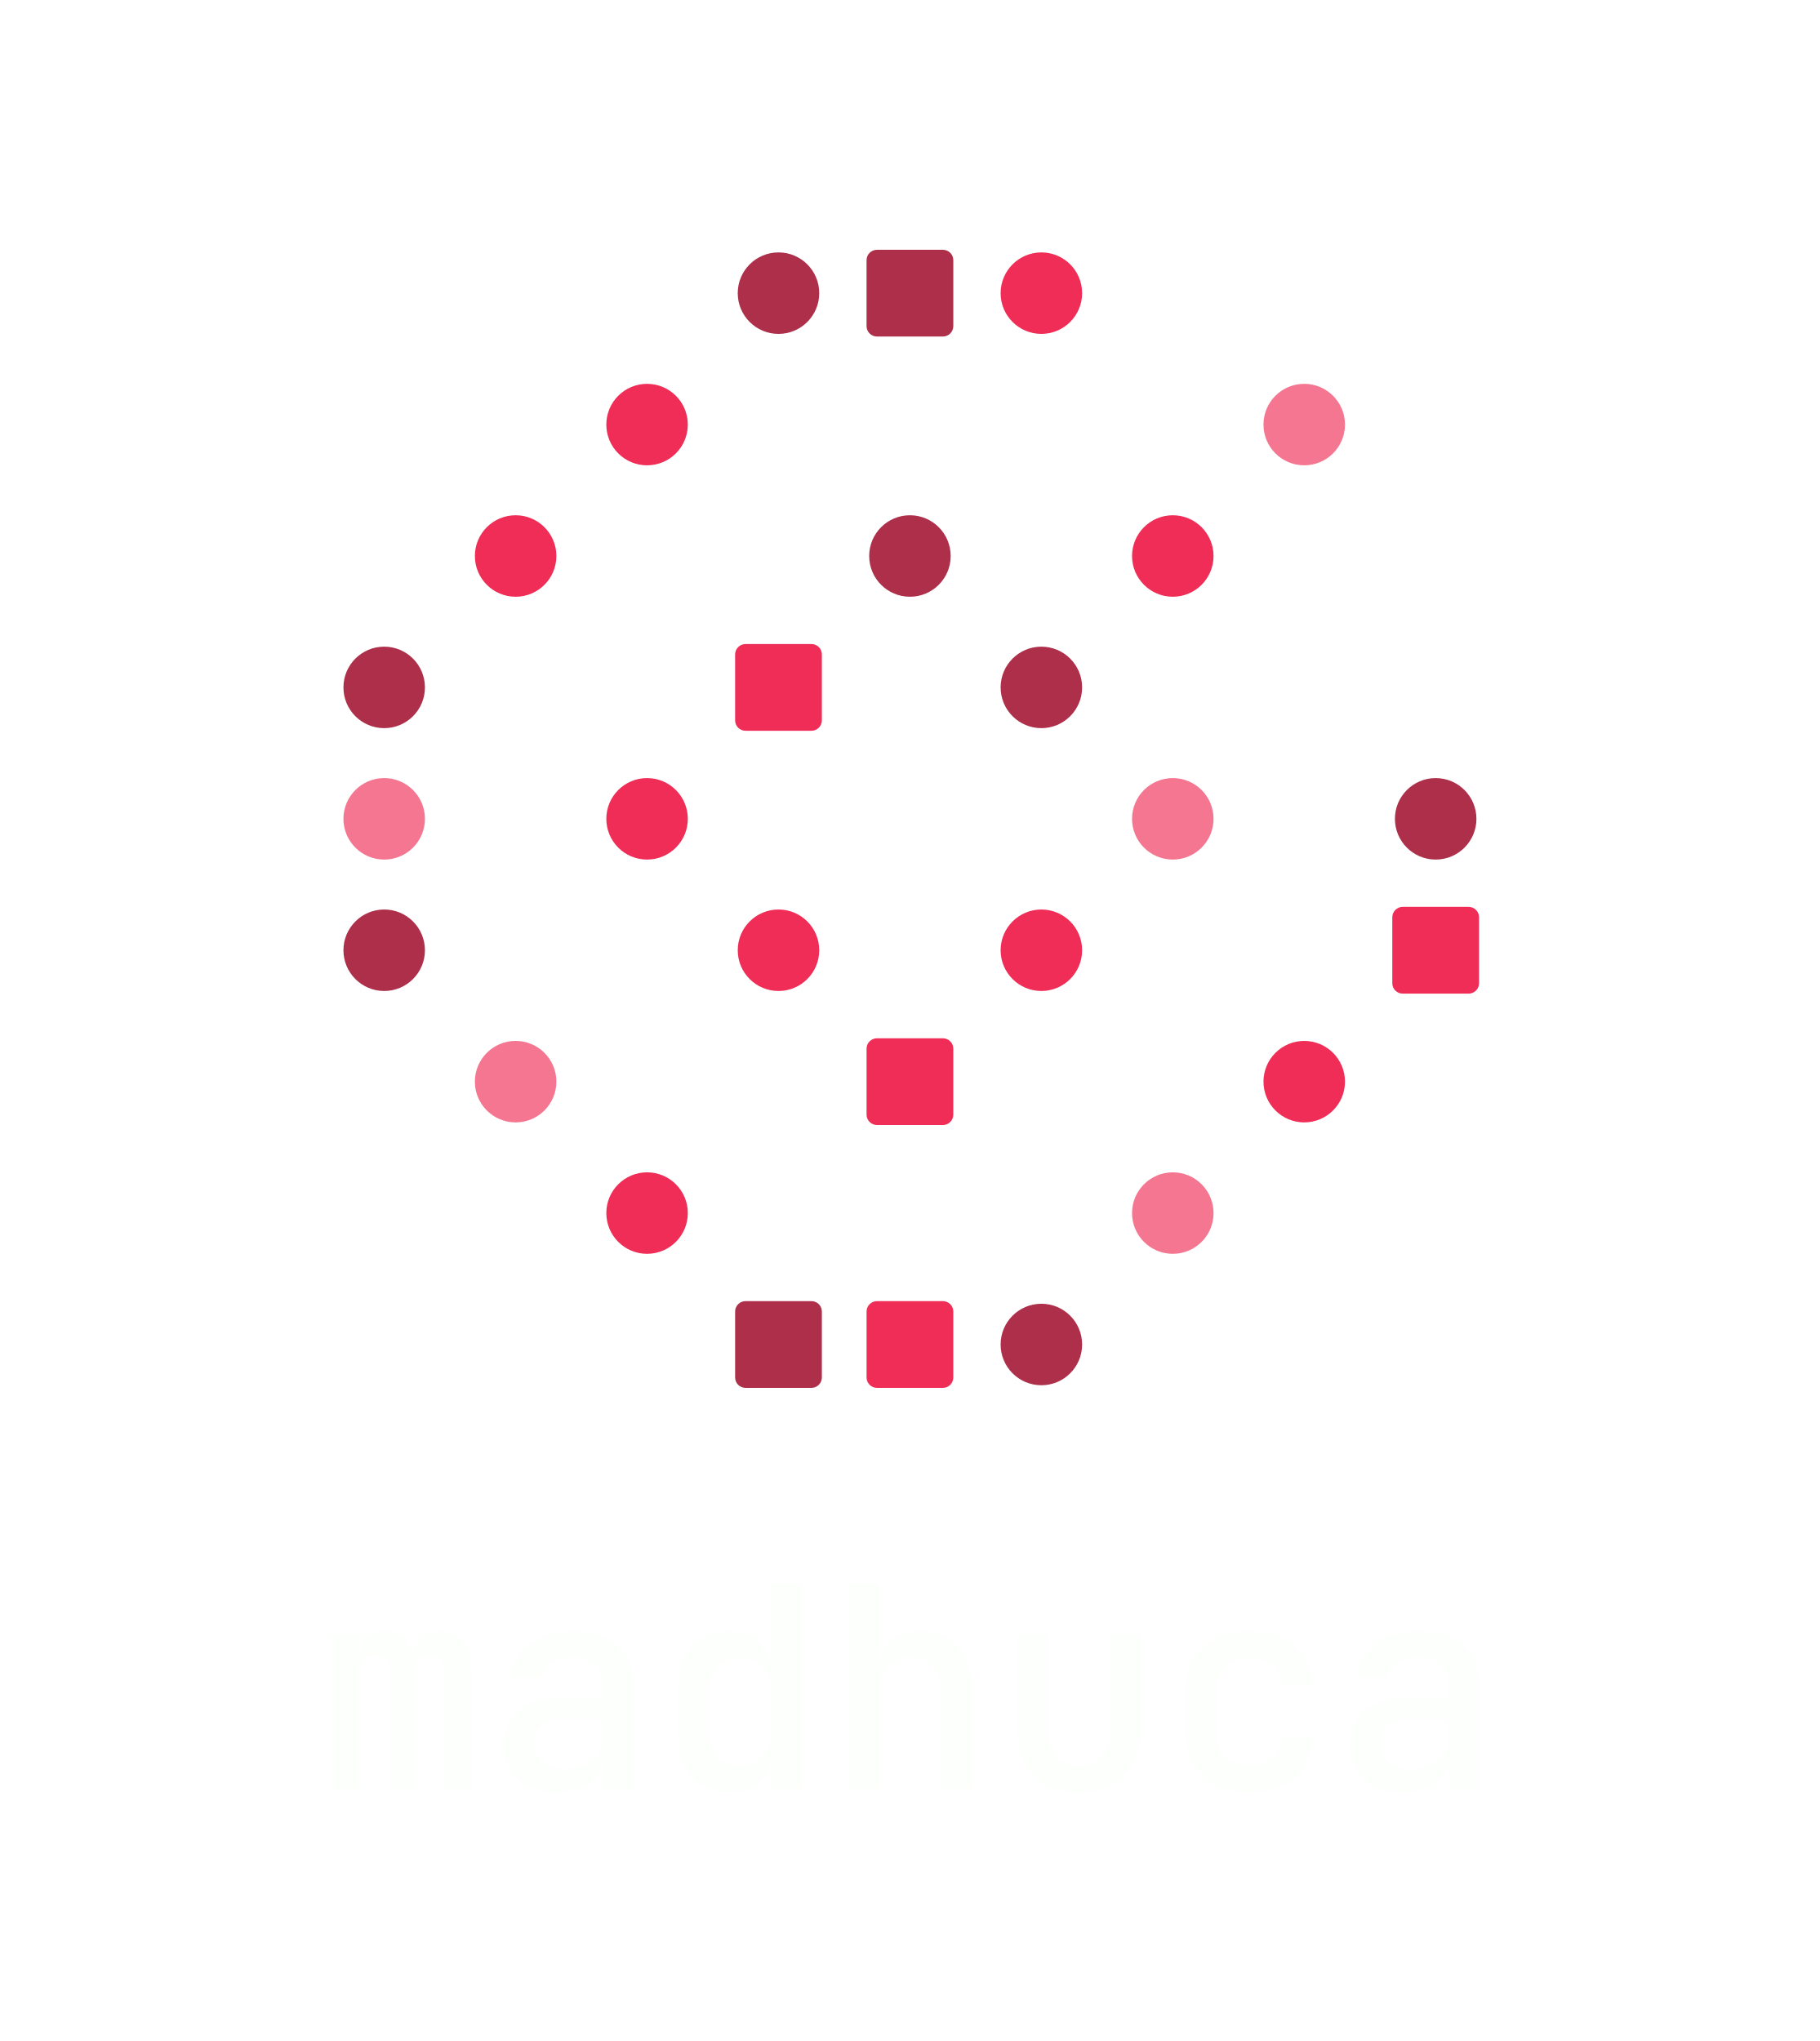
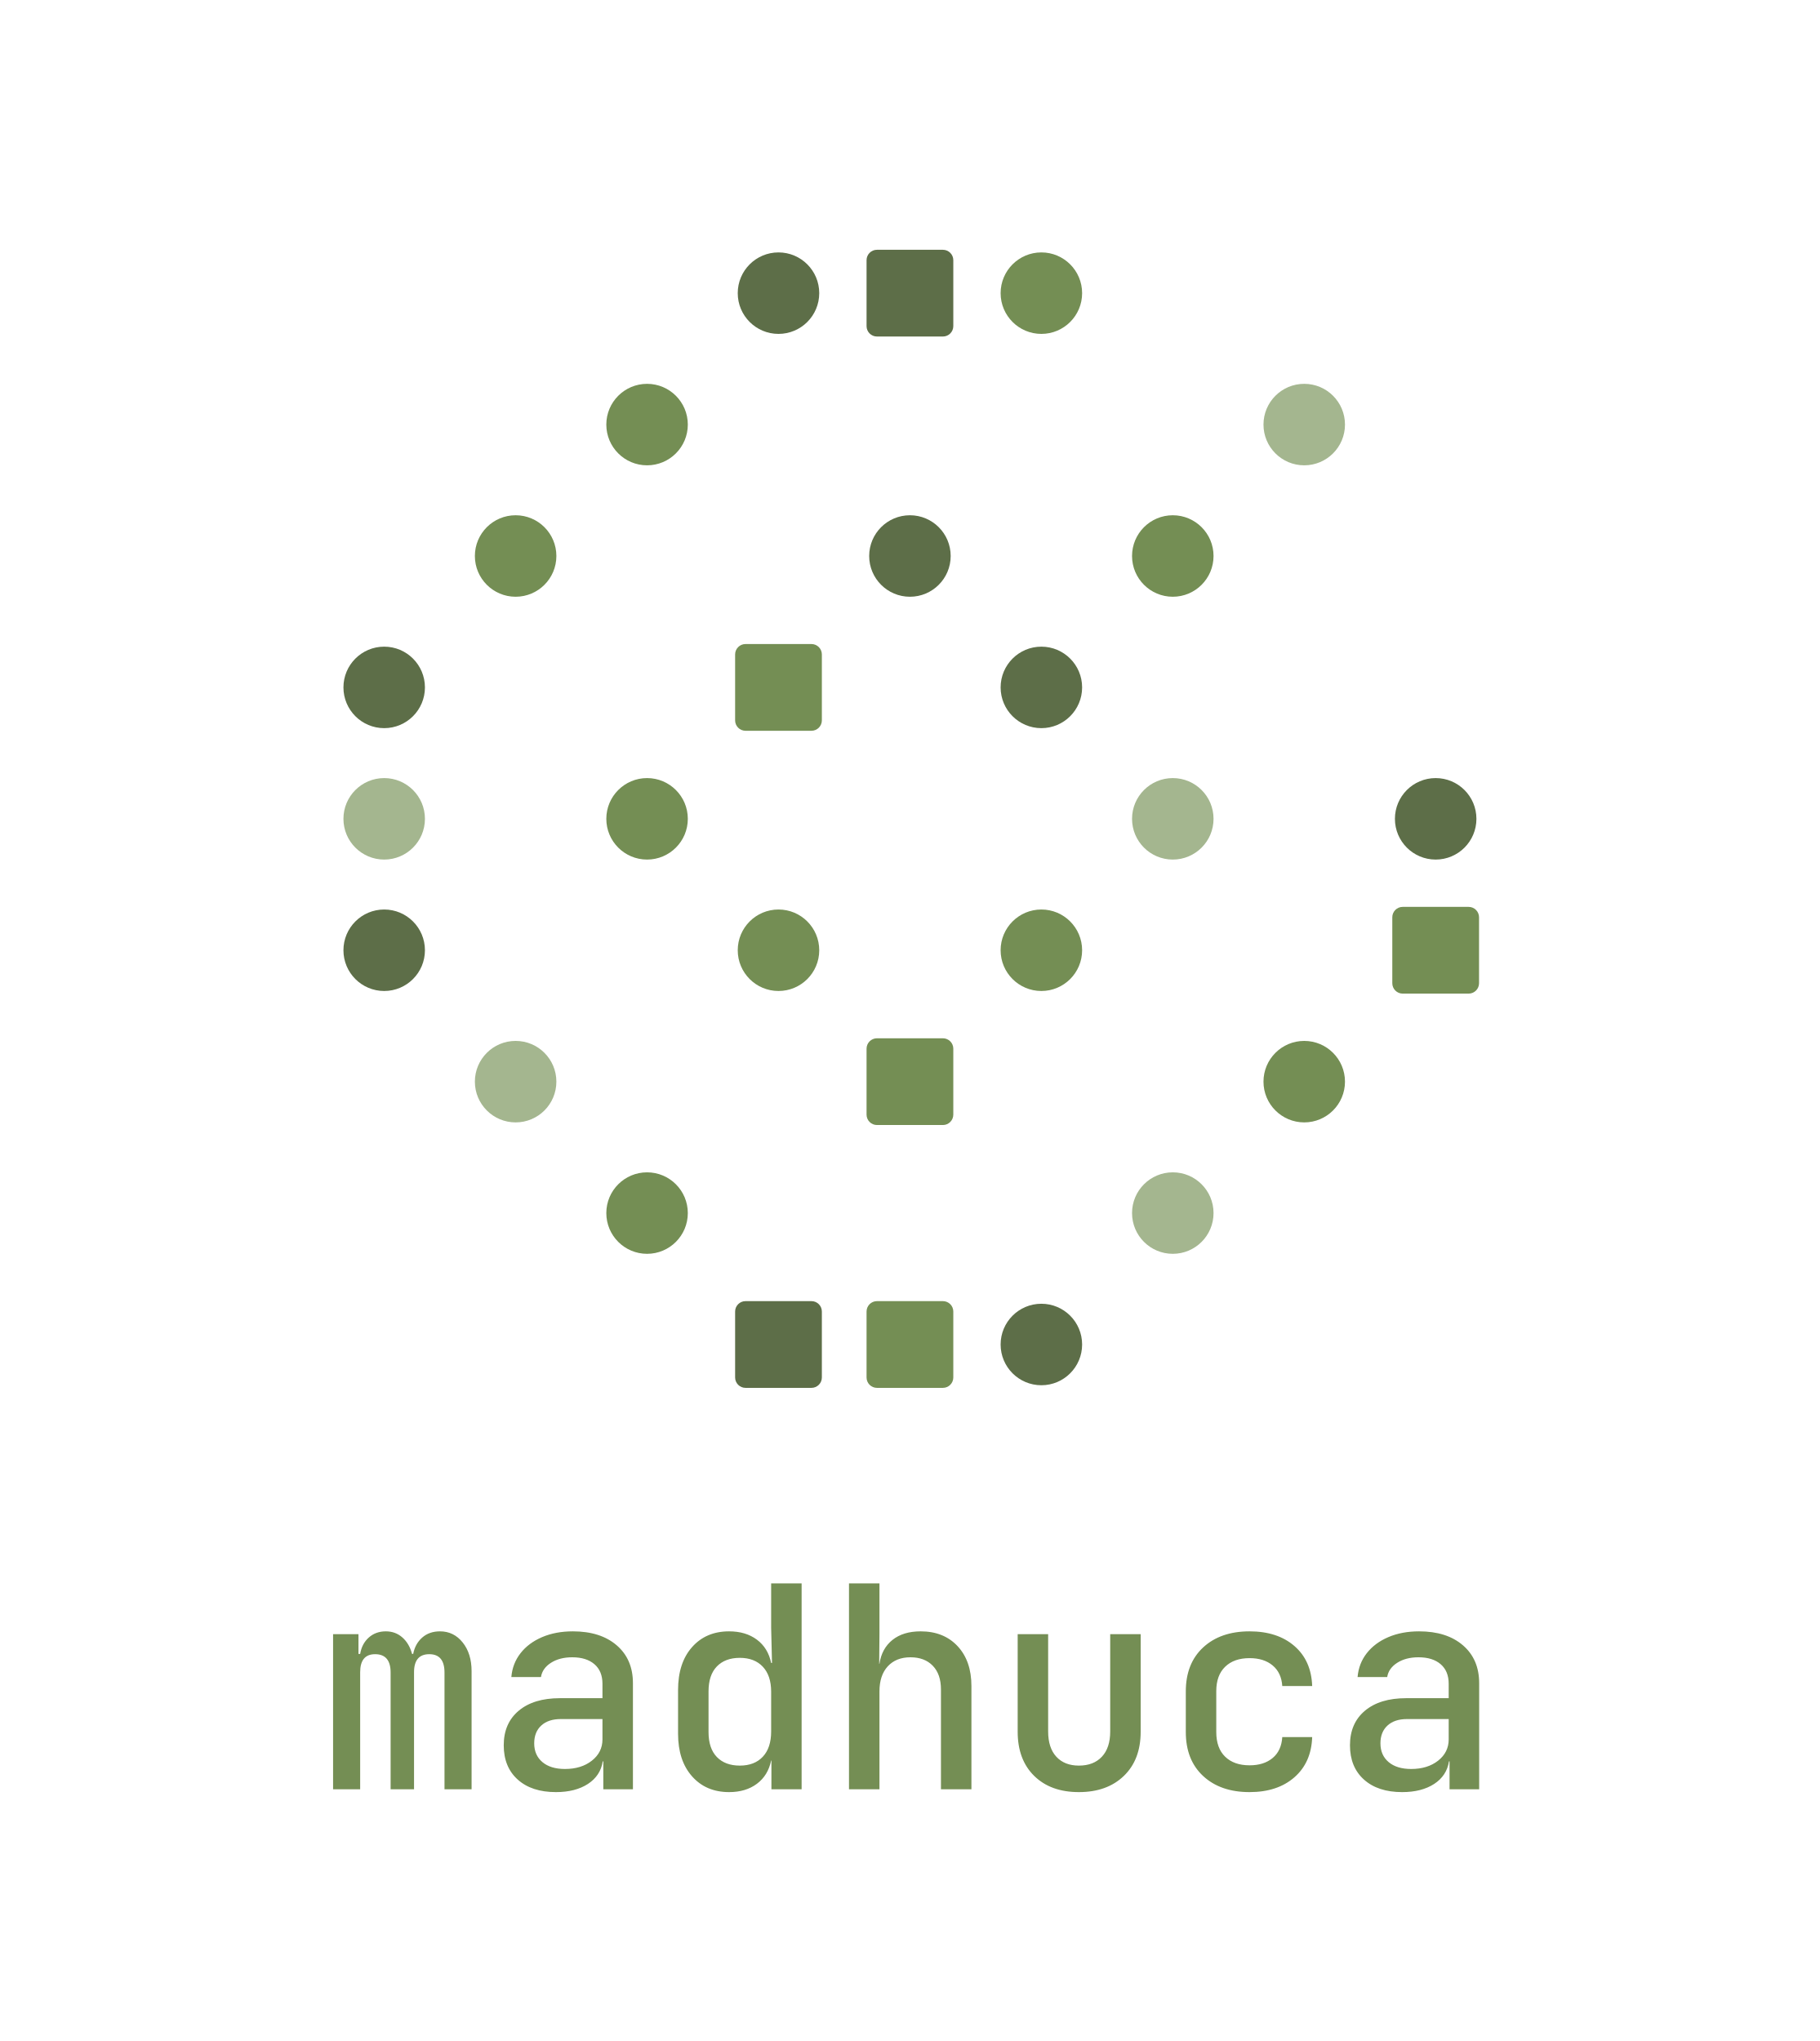
<svg xmlns="http://www.w3.org/2000/svg" viewBox="0 0 1200 1346" width="1200" height="1346">
-   <circle cx="513.33" cy="193.33" r="26.87" fill="#AD2F4A" />
-   <rect x="571.40" y="164.73" width="57.20" height="57.20" rx="6.86" fill="#AD2F4A" />
-   <circle cx="686.67" cy="193.33" r="26.87" fill="#EF2D56" />
-   <circle cx="426.67" cy="280.00" r="26.87" fill="#EF2D56" />
-   <circle cx="340.00" cy="366.67" r="26.87" fill="#EF2D56" />
-   <circle cx="253.33" cy="453.33" r="26.87" fill="#AD2F4A" />
-   <circle cx="253.33" cy="540.00" r="26.87" fill="#F47690" />
-   <circle cx="253.33" cy="626.67" r="26.87" fill="#AD2F4A" />
-   <circle cx="340.00" cy="713.33" r="26.87" fill="#F47690" />
-   <circle cx="426.67" cy="800.00" r="26.87" fill="#EF2D56" />
-   <rect x="484.73" y="858.07" width="57.20" height="57.20" rx="6.86" fill="#AD2F4A" />
-   <rect x="571.40" y="858.07" width="57.20" height="57.20" rx="6.86" fill="#EF2D56" />
-   <circle cx="686.67" cy="886.67" r="26.87" fill="#AD2F4A" />
-   <circle cx="773.33" cy="800.00" r="26.87" fill="#F47690" />
-   <circle cx="860.00" cy="713.33" r="26.87" fill="#EF2D56" />
-   <rect x="918.07" y="598.07" width="57.20" height="57.20" rx="6.86" fill="#EF2D56" />
-   <circle cx="946.67" cy="540.00" r="26.87" fill="#AD2F4A" />
-   <circle cx="600.00" cy="366.67" r="26.87" fill="#AD2F4A" />
-   <rect x="484.73" y="424.73" width="57.20" height="57.20" rx="6.86" fill="#EF2D56" />
-   <circle cx="426.67" cy="540.00" r="26.87" fill="#EF2D56" />
-   <circle cx="513.33" cy="626.67" r="26.87" fill="#EF2D56" />
-   <rect x="571.40" y="684.73" width="57.20" height="57.20" rx="6.86" fill="#EF2D56" />
-   <circle cx="686.67" cy="626.67" r="26.87" fill="#EF2D56" />
-   <circle cx="773.33" cy="540.00" r="26.87" fill="#F47690" />
-   <circle cx="686.67" cy="453.33" r="26.87" fill="#AD2F4A" />
-   <circle cx="773.33" cy="366.67" r="26.87" fill="#EF2D56" />
-   <circle cx="860.00" cy="280.00" r="26.87" fill="#F47690" />
-   <path d="M219.63 1180V1077.7H236.37V1090.72H237.49Q238.6 1084.02 243.16 1079.93Q247.72 1075.84 254.41 1075.84Q260.74 1075.84 265.29 1079.84Q269.85 1083.84 271.71 1090.72H272.45Q273.76 1084.02 278.41 1079.93Q283.06 1075.84 290.12 1075.84Q299.24 1075.84 305.1 1083.19Q310.96 1090.53 310.96 1102.07V1180H293.1V1103Q293.1 1090.91 283.06 1090.91Q273.01 1090.91 273.01 1102.81V1180H257.57V1103Q257.57 1090.91 247.34 1090.91Q237.49 1090.91 237.49 1102.81V1180ZM366.57 1181.86Q350.57 1181.86 341.37 1173.58Q332.16 1165.31 332.16 1150.98Q332.16 1136.48 342.02 1128.2Q351.88 1119.92 369.17 1119.92H397.26V1110.44Q397.26 1102.07 391.96 1097.51Q386.66 1092.95 377.36 1092.95Q368.99 1092.95 363.31 1096.58Q357.64 1100.21 356.71 1105.97H337.18Q337.93 1097.04 343.23 1090.26Q348.53 1083.47 357.46 1079.65Q366.38 1075.84 377.73 1075.84Q395.96 1075.84 406.65 1085.05Q417.35 1094.25 417.35 1110.06V1180H397.82V1161.59H397.45Q395.96 1171.07 387.68 1176.47Q379.4 1181.86 366.57 1181.86ZM372.52 1166.61Q383.31 1166.61 390.28 1161.12Q397.26 1155.63 397.26 1147.08V1133.69H369.73Q361.55 1133.69 356.9 1137.96Q352.25 1142.24 352.25 1149.68Q352.25 1157.49 357.64 1162.05Q363.04 1166.61 372.52 1166.61ZM480.77 1181.86Q465.52 1181.86 456.32 1171.44Q447.11 1161.03 447.11 1143.36V1114.53Q447.11 1096.67 456.32 1086.26Q465.52 1075.84 480.77 1075.84Q491.75 1075.84 499.1 1081.33Q506.44 1086.81 508.49 1096.67H509.05L508.49 1073.42V1044.22H528.58V1180H508.67V1161.03H508.49Q506.44 1170.89 499.1 1176.37Q491.75 1181.86 480.77 1181.86ZM487.84 1164.38Q497.51 1164.38 503 1158.52Q508.49 1152.66 508.49 1141.87V1115.64Q508.49 1105.04 503 1099.18Q497.51 1093.32 487.84 1093.32Q478.17 1093.32 472.68 1099Q467.2 1104.67 467.2 1115.46V1142.24Q467.2 1153.03 472.68 1158.7Q478.17 1164.38 487.84 1164.38ZM559.82 1180V1044.22H579.91V1077.7L579.73 1097.23H579.91Q581.4 1087.19 588.47 1081.51Q595.54 1075.84 607.07 1075.84Q622.32 1075.84 631.43 1085.61Q640.55 1095.37 640.55 1111.92V1180H620.46V1114.16Q620.46 1104.11 615.07 1098.53Q609.67 1092.95 600.37 1092.95Q590.89 1092.95 585.4 1098.9Q579.91 1104.86 579.91 1115.46V1180ZM711.41 1181.86Q692.81 1181.86 681.93 1171.16Q671.05 1160.47 671.05 1142.06V1077.7H691.14V1141.87Q691.14 1152.66 696.53 1158.52Q701.93 1164.38 711.41 1164.38Q721.09 1164.38 726.57 1158.52Q732.06 1152.66 732.06 1141.87V1077.7H752.15V1142.06Q752.15 1160.47 741.08 1171.16Q730.01 1181.86 711.41 1181.86ZM823.94 1181.86Q804.79 1181.86 793.35 1171.26Q781.91 1160.66 781.91 1142.24V1115.46Q781.91 1097.04 793.35 1086.44Q804.79 1075.84 823.94 1075.84Q842.36 1075.84 853.52 1085.51Q864.68 1095.18 865.24 1111.92H845.52Q844.96 1103.18 839.2 1098.35Q833.43 1093.51 823.94 1093.51Q813.71 1093.51 807.86 1099.18Q802 1104.86 802 1115.27V1142.24Q802 1152.84 807.86 1158.52Q813.71 1164.19 823.94 1164.19Q833.43 1164.19 839.2 1159.35Q844.96 1154.52 845.52 1145.59H865.24Q864.68 1162.33 853.52 1172.09Q842.36 1181.86 823.94 1181.86ZM924.57 1181.86Q908.57 1181.86 899.37 1173.58Q890.16 1165.31 890.16 1150.98Q890.16 1136.48 900.02 1128.2Q909.88 1119.92 927.17 1119.92H955.26V1110.44Q955.26 1102.07 949.96 1097.51Q944.66 1092.95 935.36 1092.95Q926.99 1092.95 921.32 1096.58Q915.64 1100.21 914.71 1105.97H895.18Q895.93 1097.04 901.23 1090.26Q906.53 1083.47 915.46 1079.65Q924.38 1075.84 935.73 1075.84Q953.96 1075.84 964.65 1085.05Q975.35 1094.25 975.35 1110.06V1180H955.82V1161.59H955.45Q953.96 1171.07 945.68 1176.47Q937.4 1181.86 924.57 1181.86ZM930.52 1166.61Q941.31 1166.61 948.29 1161.12Q955.26 1155.63 955.26 1147.08V1133.69H927.73Q919.55 1133.69 914.9 1137.96Q910.25 1142.24 910.25 1149.68Q910.25 1157.49 915.64 1162.05Q921.04 1166.61 930.52 1166.61Z" fill="#FDFFFC" />
+   <circle cx="513.33" cy="193.33" r="26.87" fill="#5D6E48" />
+   <rect x="571.40" y="164.73" width="57.20" height="57.20" rx="6.86" fill="#5D6E48" />
+   <circle cx="686.67" cy="193.33" r="26.87" fill="#748E54" />
+   <circle cx="426.67" cy="280.00" r="26.87" fill="#748E54" />
+   <circle cx="340.00" cy="366.67" r="26.87" fill="#748E54" />
+   <circle cx="253.33" cy="453.33" r="26.87" fill="#5D6E48" />
+   <circle cx="253.33" cy="540.00" r="26.87" fill="#A4B68F" />
+   <circle cx="253.33" cy="626.67" r="26.87" fill="#5D6E48" />
+   <circle cx="340.00" cy="713.33" r="26.87" fill="#A4B68F" />
+   <circle cx="426.67" cy="800.00" r="26.87" fill="#748E54" />
+   <rect x="484.73" y="858.07" width="57.20" height="57.20" rx="6.86" fill="#5D6E48" />
+   <rect x="571.40" y="858.07" width="57.20" height="57.20" rx="6.86" fill="#748E54" />
+   <circle cx="686.67" cy="886.67" r="26.87" fill="#5D6E48" />
+   <circle cx="773.33" cy="800.00" r="26.87" fill="#A4B68F" />
+   <circle cx="860.00" cy="713.33" r="26.87" fill="#748E54" />
+   <rect x="918.07" y="598.07" width="57.20" height="57.20" rx="6.86" fill="#748E54" />
+   <circle cx="946.67" cy="540.00" r="26.87" fill="#5D6E48" />
+   <circle cx="600.00" cy="366.67" r="26.87" fill="#5D6E48" />
+   <rect x="484.73" y="424.73" width="57.20" height="57.20" rx="6.86" fill="#748E54" />
+   <circle cx="426.67" cy="540.00" r="26.87" fill="#748E54" />
+   <circle cx="513.33" cy="626.67" r="26.87" fill="#748E54" />
+   <rect x="571.40" y="684.73" width="57.20" height="57.20" rx="6.86" fill="#748E54" />
+   <circle cx="686.67" cy="626.67" r="26.87" fill="#748E54" />
+   <circle cx="773.33" cy="540.00" r="26.87" fill="#A4B68F" />
+   <circle cx="686.67" cy="453.33" r="26.87" fill="#5D6E48" />
+   <circle cx="773.33" cy="366.67" r="26.87" fill="#748E54" />
+   <circle cx="860.00" cy="280.00" r="26.87" fill="#A4B68F" />
+   <path d="M219.63 1180V1077.7H236.37V1090.72H237.49Q238.6 1084.02 243.16 1079.93Q247.72 1075.84 254.41 1075.84Q260.74 1075.84 265.29 1079.84Q269.85 1083.84 271.71 1090.72H272.45Q273.76 1084.02 278.41 1079.93Q283.06 1075.84 290.12 1075.84Q299.24 1075.84 305.1 1083.19Q310.96 1090.53 310.96 1102.07V1180H293.1V1103Q293.1 1090.91 283.06 1090.91Q273.01 1090.91 273.01 1102.81V1180H257.57V1103Q257.57 1090.91 247.34 1090.91Q237.49 1090.91 237.49 1102.81V1180ZM366.57 1181.86Q350.57 1181.86 341.37 1173.58Q332.16 1165.31 332.16 1150.98Q332.16 1136.48 342.02 1128.2Q351.88 1119.92 369.17 1119.92H397.26V1110.44Q397.26 1102.07 391.96 1097.51Q386.66 1092.95 377.36 1092.95Q368.99 1092.95 363.31 1096.58Q357.64 1100.21 356.71 1105.97H337.18Q337.93 1097.04 343.23 1090.26Q348.53 1083.47 357.46 1079.65Q366.38 1075.84 377.73 1075.84Q395.96 1075.84 406.65 1085.05Q417.35 1094.25 417.35 1110.06V1180H397.82V1161.59H397.45Q395.96 1171.07 387.68 1176.47Q379.4 1181.86 366.57 1181.86ZM372.52 1166.61Q383.31 1166.61 390.28 1161.12Q397.26 1155.63 397.26 1147.08V1133.69H369.73Q361.55 1133.69 356.9 1137.96Q352.25 1142.24 352.25 1149.68Q352.25 1157.49 357.64 1162.05Q363.04 1166.61 372.52 1166.61ZM480.77 1181.86Q465.52 1181.86 456.32 1171.44Q447.11 1161.03 447.11 1143.36V1114.53Q447.11 1096.67 456.32 1086.26Q465.52 1075.84 480.77 1075.84Q491.75 1075.84 499.1 1081.33Q506.44 1086.81 508.49 1096.67H509.05L508.49 1073.42V1044.22H528.58V1180H508.67V1161.03H508.49Q506.44 1170.89 499.1 1176.37Q491.75 1181.86 480.77 1181.86ZM487.84 1164.38Q497.51 1164.38 503 1158.52Q508.49 1152.66 508.49 1141.87V1115.64Q508.49 1105.04 503 1099.18Q497.51 1093.32 487.84 1093.32Q478.17 1093.32 472.68 1099Q467.2 1104.67 467.2 1115.46V1142.24Q467.2 1153.03 472.68 1158.7Q478.17 1164.38 487.84 1164.38ZM559.82 1180V1044.22H579.91V1077.7L579.73 1097.23H579.91Q581.4 1087.19 588.47 1081.51Q595.54 1075.84 607.07 1075.84Q622.32 1075.84 631.43 1085.61Q640.55 1095.37 640.55 1111.92V1180H620.46V1114.16Q620.46 1104.11 615.07 1098.53Q609.67 1092.95 600.37 1092.95Q590.89 1092.95 585.4 1098.9Q579.91 1104.86 579.91 1115.46V1180ZM711.41 1181.86Q692.81 1181.86 681.93 1171.16Q671.05 1160.47 671.05 1142.06V1077.7H691.14V1141.87Q691.14 1152.66 696.53 1158.52Q701.93 1164.38 711.41 1164.38Q721.09 1164.38 726.57 1158.52Q732.06 1152.66 732.06 1141.87V1077.7H752.15V1142.06Q752.15 1160.47 741.08 1171.16Q730.01 1181.86 711.41 1181.86ZM823.94 1181.86Q804.79 1181.86 793.35 1171.26Q781.91 1160.66 781.91 1142.24V1115.46Q781.91 1097.04 793.35 1086.44Q804.79 1075.84 823.94 1075.84Q842.36 1075.84 853.52 1085.51Q864.68 1095.18 865.24 1111.92H845.52Q844.96 1103.18 839.2 1098.35Q833.43 1093.51 823.94 1093.51Q813.71 1093.51 807.86 1099.18Q802 1104.86 802 1115.27V1142.24Q802 1152.84 807.86 1158.52Q813.71 1164.19 823.94 1164.19Q833.43 1164.19 839.2 1159.35Q844.96 1154.52 845.52 1145.59H865.24Q864.68 1162.33 853.52 1172.09Q842.36 1181.86 823.94 1181.86ZM924.57 1181.86Q908.57 1181.86 899.37 1173.58Q890.16 1165.31 890.16 1150.98Q890.16 1136.48 900.02 1128.2Q909.88 1119.92 927.17 1119.92H955.26V1110.44Q955.26 1102.07 949.96 1097.51Q944.66 1092.95 935.36 1092.95Q926.99 1092.95 921.32 1096.58Q915.64 1100.21 914.71 1105.97H895.18Q895.93 1097.04 901.23 1090.26Q906.53 1083.47 915.46 1079.65Q924.38 1075.84 935.73 1075.84Q953.96 1075.84 964.65 1085.05Q975.35 1094.25 975.35 1110.06V1180H955.82V1161.59H955.45Q953.96 1171.07 945.68 1176.47Q937.4 1181.86 924.57 1181.86ZM930.52 1166.61Q941.31 1166.61 948.29 1161.12Q955.26 1155.63 955.26 1147.08V1133.69H927.73Q919.55 1133.69 914.9 1137.96Q910.25 1142.24 910.25 1149.68Q910.25 1157.49 915.64 1162.05Q921.04 1166.61 930.52 1166.61Z" fill="#748E54" />
</svg>
